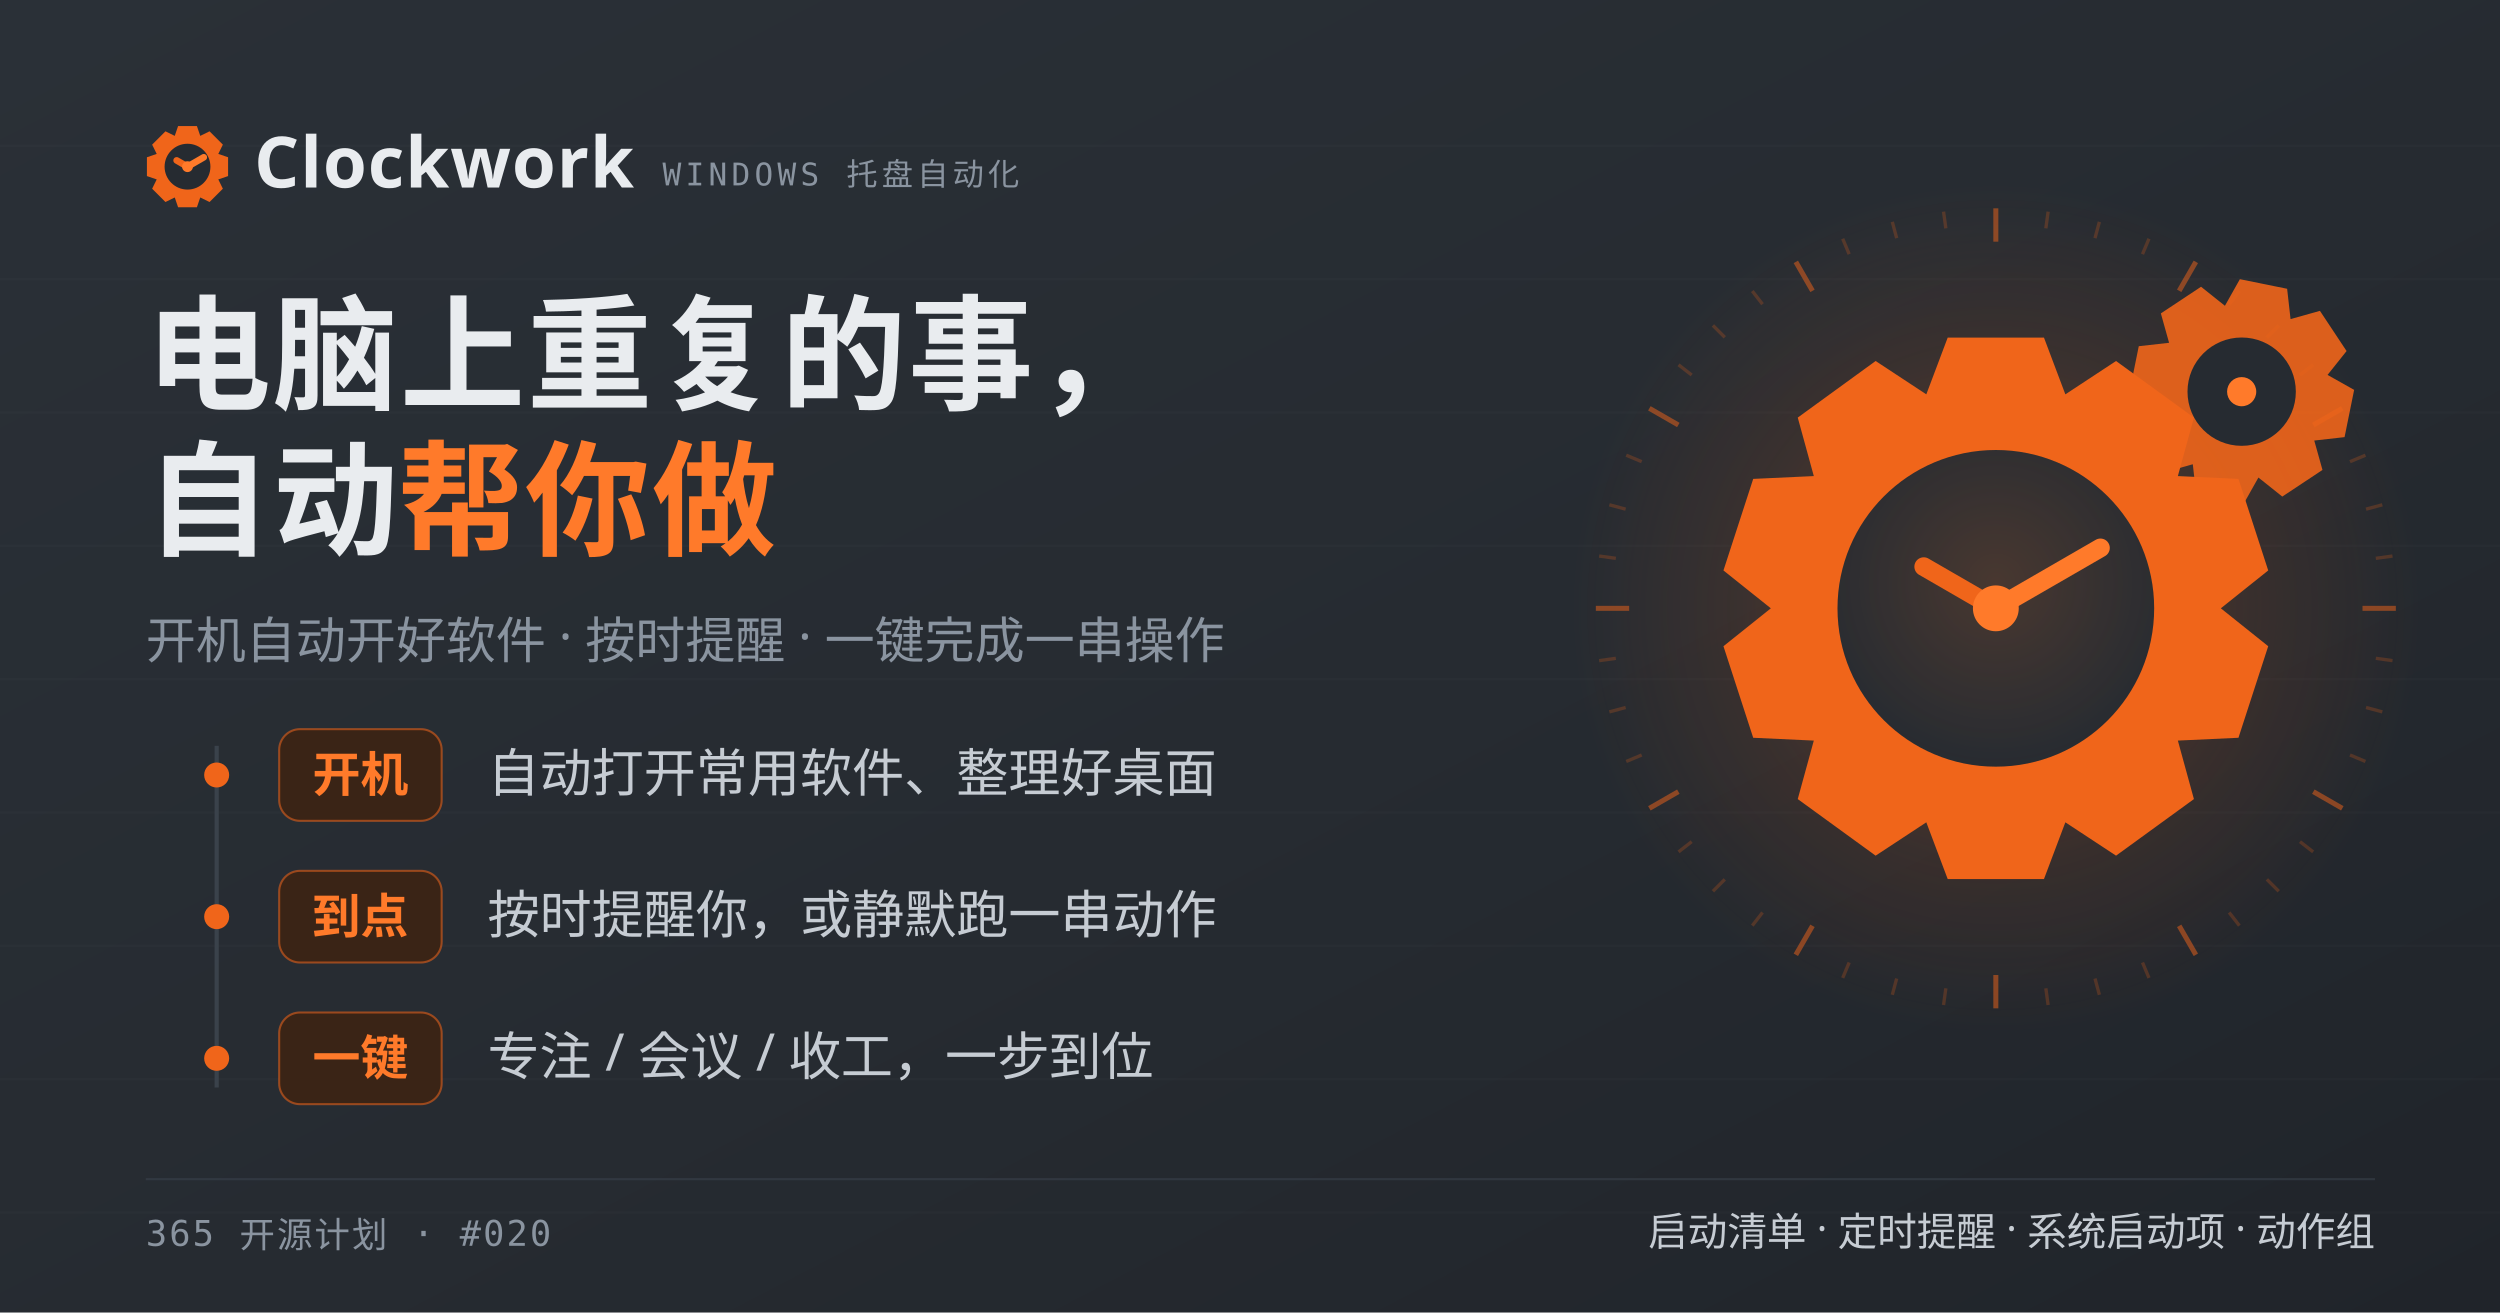
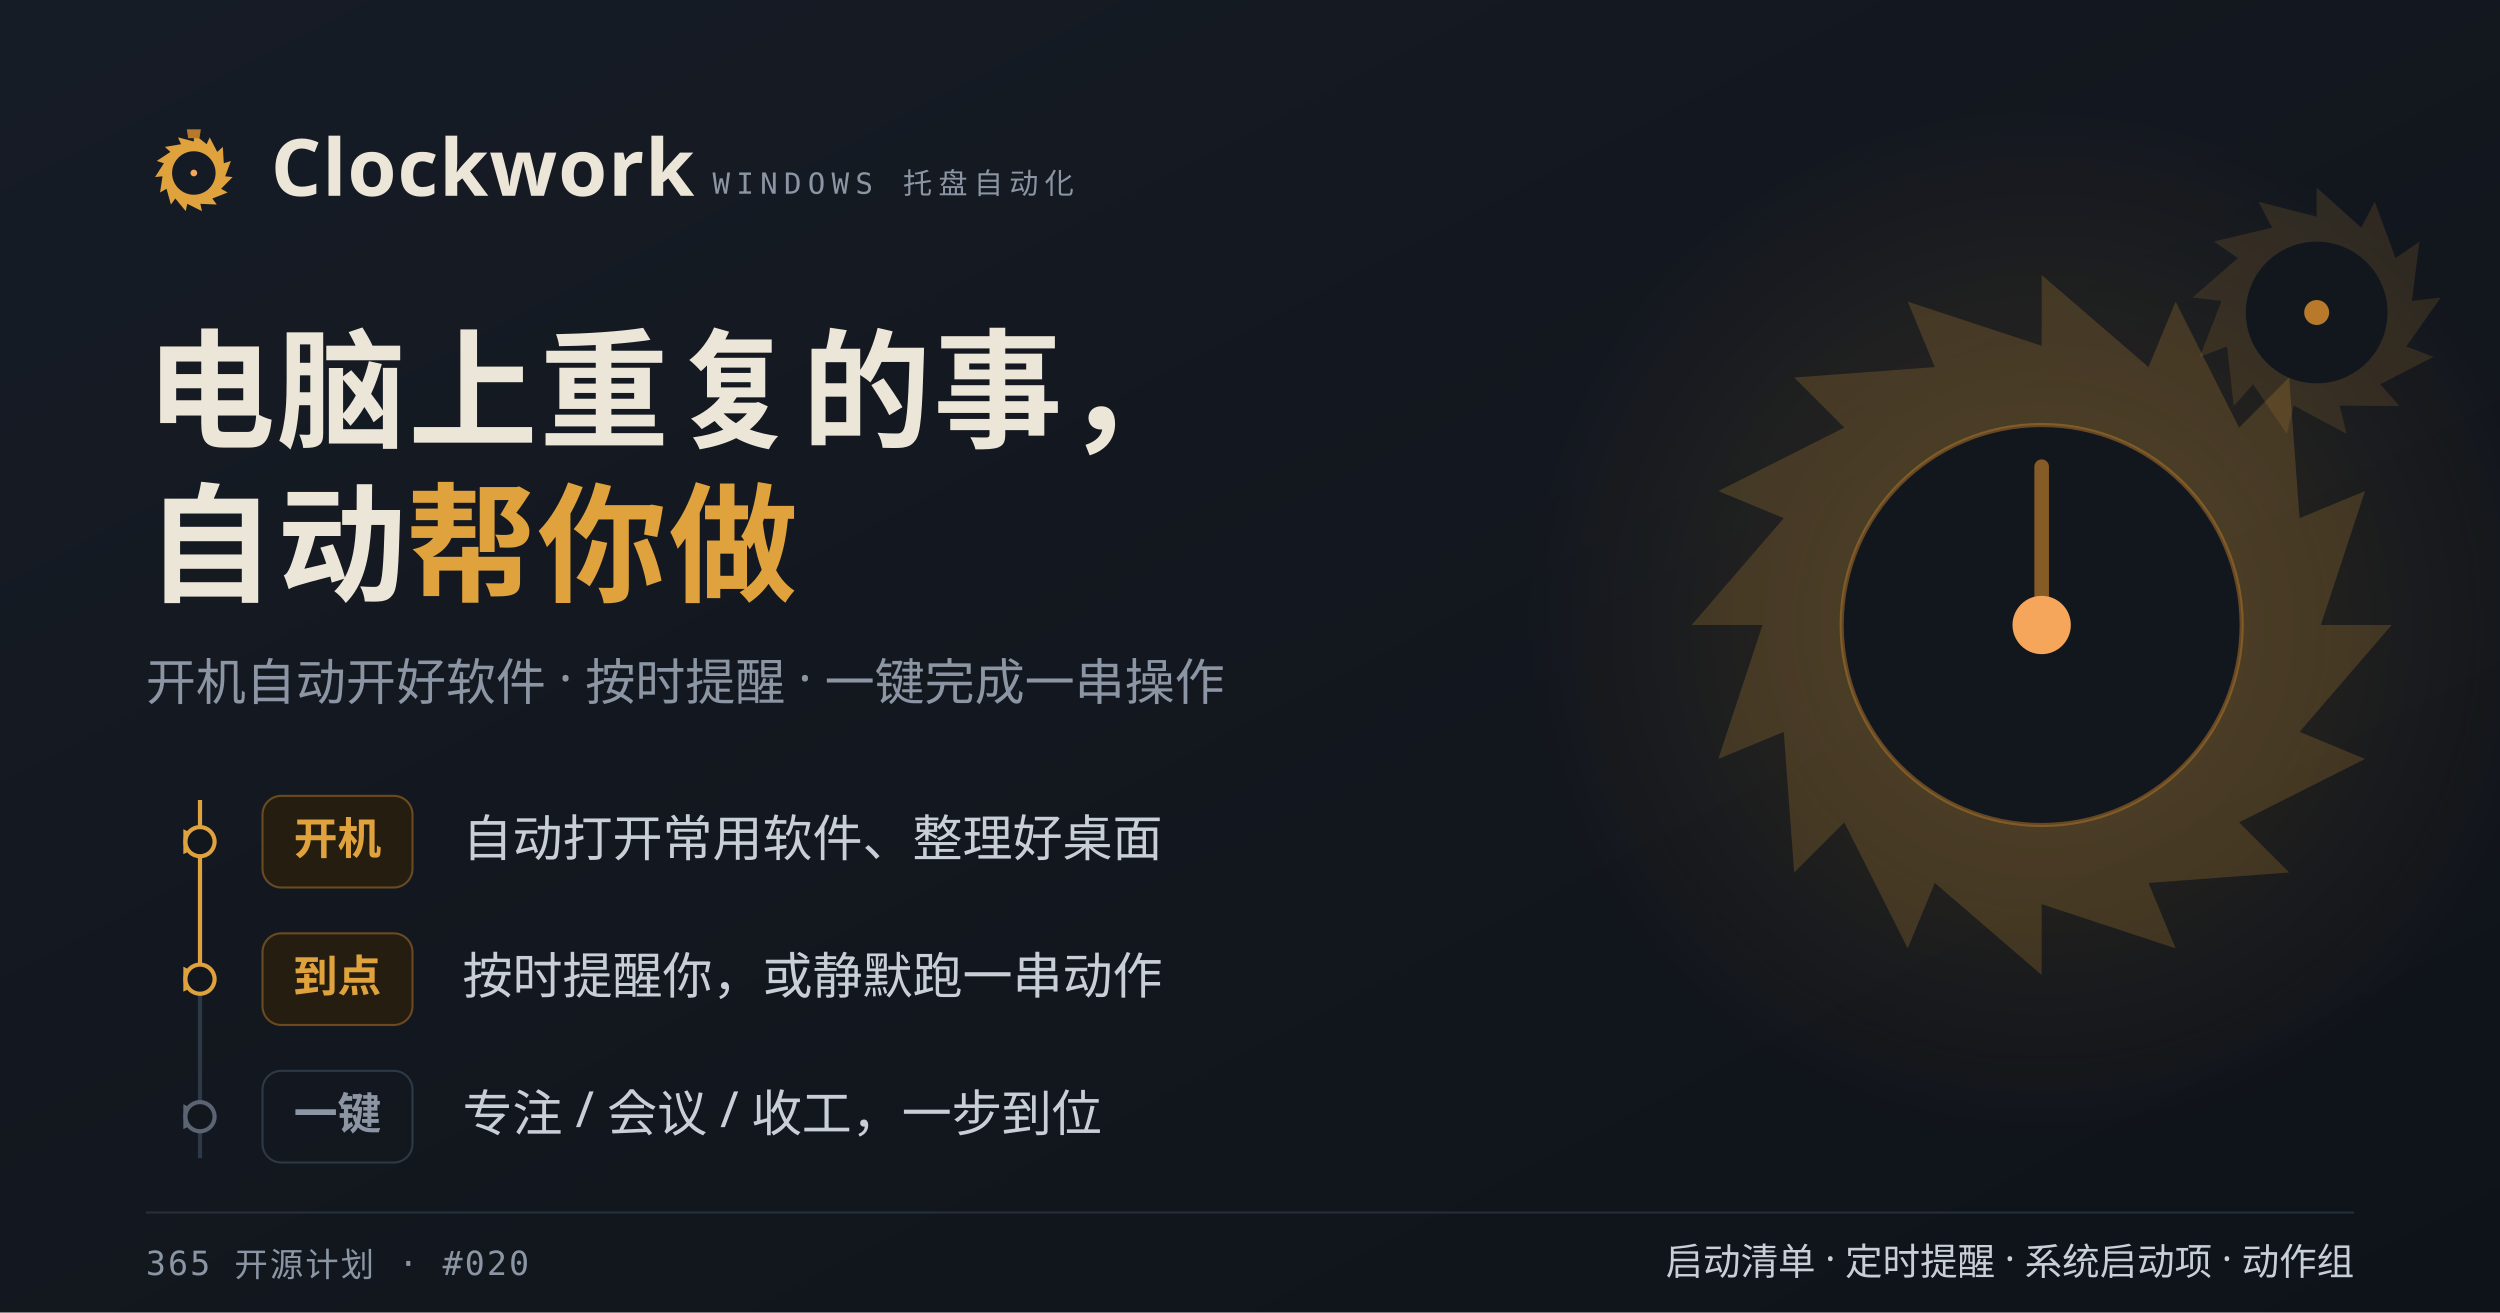
<svg xmlns="http://www.w3.org/2000/svg" width="1200" height="630" viewBox="0 0 1200 630">
  <defs>
-     <linearGradient id="bg" x1="0" y1="0" x2="1" y2="1">
-       <stop offset="0" stop-color="#2A3037" />
-       <stop offset="0.55" stop-color="#262B31" />
-       <stop offset="1" stop-color="#20242A" />
+     <linearGradient id="cbg" x1="0" y1="0" x2="1" y2="1">
+       <stop offset="0" stop-color="#161C26" />
+       <stop offset="0.6" stop-color="#12161D" />
+       <stop offset="1" stop-color="#0E1219" />
    </linearGradient>
-     <radialGradient id="glow" cx="0.5" cy="0.5" r="0.5">
-       <stop offset="0" stop-color="#F0651A" stop-opacity="0.34" />
-       <stop offset="0.6" stop-color="#F0651A" stop-opacity="0.10" />
-       <stop offset="1" stop-color="#F0651A" stop-opacity="0" />
-     </radialGradient>
-     <radialGradient id="innerglow" cx="0.5" cy="0.42" r="0.6">
-       <stop offset="0" stop-color="#FF7A2A" stop-opacity="0.16" />
-       <stop offset="1" stop-color="#FF7A2A" stop-opacity="0" />
+     <radialGradient id="cglow" cx="0.5" cy="0.5" r="0.5">
+       <stop offset="0" stop-color="#E0A23C" stop-opacity="0.16" />
+       <stop offset="1" stop-color="#E0A23C" stop-opacity="0" />
    </radialGradient>
  </defs>
-   <rect width="1200" height="630" fill="url(#bg)" />
-   <line x1="0" y1="70" x2="1200" y2="70" stroke="#ffffff" stroke-opacity="0.018" />
-   <line x1="0" y1="134" x2="1200" y2="134" stroke="#ffffff" stroke-opacity="0.018" />
-   <line x1="0" y1="198" x2="1200" y2="198" stroke="#ffffff" stroke-opacity="0.018" />
-   <line x1="0" y1="262" x2="1200" y2="262" stroke="#ffffff" stroke-opacity="0.018" />
-   <line x1="0" y1="326" x2="1200" y2="326" stroke="#ffffff" stroke-opacity="0.018" />
-   <line x1="0" y1="390" x2="1200" y2="390" stroke="#ffffff" stroke-opacity="0.018" />
-   <line x1="0" y1="454" x2="1200" y2="454" stroke="#ffffff" stroke-opacity="0.018" />
-   <line x1="0" y1="518" x2="1200" y2="518" stroke="#ffffff" stroke-opacity="0.018" />
-   <line x1="0" y1="582" x2="1200" y2="582" stroke="#ffffff" stroke-opacity="0.018" />
-   <circle cx="958" cy="292" r="205" fill="url(#glow)" />
-   <line x1="1150.0" y1="292.0" x2="1134.0" y2="292.0" stroke="#F0651A" stroke-opacity="0.5" stroke-width="2.4" />
-   <line x1="1148.4" y1="317.1" x2="1140.4" y2="316.0" stroke="#F0651A" stroke-opacity="0.22" stroke-width="1.6" />
-   <line x1="1143.5" y1="341.7" x2="1135.7" y2="339.6" stroke="#F0651A" stroke-opacity="0.22" stroke-width="1.6" />
-   <line x1="1135.4" y1="365.5" x2="1128.0" y2="362.4" stroke="#F0651A" stroke-opacity="0.22" stroke-width="1.6" />
-   <line x1="1124.3" y1="388.0" x2="1110.4" y2="380.0" stroke="#F0651A" stroke-opacity="0.5" stroke-width="2.4" />
-   <line x1="1110.3" y1="408.9" x2="1104.0" y2="404.0" stroke="#F0651A" stroke-opacity="0.22" stroke-width="1.6" />
-   <line x1="1093.8" y1="427.8" x2="1088.1" y2="422.1" stroke="#F0651A" stroke-opacity="0.22" stroke-width="1.6" />
-   <line x1="1074.9" y1="444.3" x2="1070.0" y2="438.0" stroke="#F0651A" stroke-opacity="0.22" stroke-width="1.6" />
-   <line x1="1054.0" y1="458.3" x2="1046.0" y2="444.4" stroke="#F0651A" stroke-opacity="0.5" stroke-width="2.4" />
-   <line x1="1031.5" y1="469.4" x2="1028.4" y2="462.0" stroke="#F0651A" stroke-opacity="0.22" stroke-width="1.6" />
-   <line x1="1007.7" y1="477.5" x2="1005.6" y2="469.7" stroke="#F0651A" stroke-opacity="0.22" stroke-width="1.6" />
-   <line x1="983.1" y1="482.4" x2="982.0" y2="474.4" stroke="#F0651A" stroke-opacity="0.22" stroke-width="1.6" />
-   <line x1="958.0" y1="484.0" x2="958.0" y2="468.0" stroke="#F0651A" stroke-opacity="0.5" stroke-width="2.4" />
-   <line x1="932.9" y1="482.4" x2="934.0" y2="474.4" stroke="#F0651A" stroke-opacity="0.22" stroke-width="1.6" />
-   <line x1="908.3" y1="477.5" x2="910.4" y2="469.7" stroke="#F0651A" stroke-opacity="0.22" stroke-width="1.6" />
-   <line x1="884.5" y1="469.4" x2="887.6" y2="462.0" stroke="#F0651A" stroke-opacity="0.22" stroke-width="1.6" />
-   <line x1="862.0" y1="458.3" x2="870.0" y2="444.4" stroke="#F0651A" stroke-opacity="0.5" stroke-width="2.4" />
-   <line x1="841.1" y1="444.3" x2="846.0" y2="438.0" stroke="#F0651A" stroke-opacity="0.22" stroke-width="1.6" />
-   <line x1="822.2" y1="427.8" x2="827.9" y2="422.1" stroke="#F0651A" stroke-opacity="0.22" stroke-width="1.6" />
-   <line x1="805.7" y1="408.9" x2="812.0" y2="404.0" stroke="#F0651A" stroke-opacity="0.22" stroke-width="1.6" />
-   <line x1="791.7" y1="388.0" x2="805.6" y2="380.0" stroke="#F0651A" stroke-opacity="0.5" stroke-width="2.4" />
-   <line x1="780.6" y1="365.5" x2="788.0" y2="362.4" stroke="#F0651A" stroke-opacity="0.22" stroke-width="1.6" />
-   <line x1="772.5" y1="341.7" x2="780.3" y2="339.6" stroke="#F0651A" stroke-opacity="0.22" stroke-width="1.6" />
-   <line x1="767.6" y1="317.1" x2="775.6" y2="316.0" stroke="#F0651A" stroke-opacity="0.22" stroke-width="1.6" />
-   <line x1="766.0" y1="292.0" x2="782.0" y2="292.0" stroke="#F0651A" stroke-opacity="0.5" stroke-width="2.4" />
-   <line x1="767.6" y1="266.9" x2="775.6" y2="268.0" stroke="#F0651A" stroke-opacity="0.22" stroke-width="1.6" />
-   <line x1="772.5" y1="242.3" x2="780.3" y2="244.4" stroke="#F0651A" stroke-opacity="0.22" stroke-width="1.6" />
-   <line x1="780.6" y1="218.5" x2="788.0" y2="221.6" stroke="#F0651A" stroke-opacity="0.22" stroke-width="1.6" />
-   <line x1="791.7" y1="196.0" x2="805.6" y2="204.0" stroke="#F0651A" stroke-opacity="0.5" stroke-width="2.4" />
-   <line x1="805.7" y1="175.1" x2="812.0" y2="180.0" stroke="#F0651A" stroke-opacity="0.22" stroke-width="1.6" />
-   <line x1="822.2" y1="156.2" x2="827.9" y2="161.9" stroke="#F0651A" stroke-opacity="0.22" stroke-width="1.6" />
-   <line x1="841.1" y1="139.7" x2="846.0" y2="146.0" stroke="#F0651A" stroke-opacity="0.22" stroke-width="1.6" />
-   <line x1="862.0" y1="125.7" x2="870.0" y2="139.6" stroke="#F0651A" stroke-opacity="0.5" stroke-width="2.4" />
-   <line x1="884.5" y1="114.6" x2="887.6" y2="122.0" stroke="#F0651A" stroke-opacity="0.22" stroke-width="1.6" />
-   <line x1="908.3" y1="106.5" x2="910.4" y2="114.3" stroke="#F0651A" stroke-opacity="0.22" stroke-width="1.6" />
-   <line x1="932.9" y1="101.6" x2="934.0" y2="109.6" stroke="#F0651A" stroke-opacity="0.22" stroke-width="1.6" />
-   <line x1="958.0" y1="100.0" x2="958.0" y2="116.0" stroke="#F0651A" stroke-opacity="0.5" stroke-width="2.4" />
-   <line x1="983.1" y1="101.6" x2="982.0" y2="109.6" stroke="#F0651A" stroke-opacity="0.22" stroke-width="1.6" />
-   <line x1="1007.7" y1="106.5" x2="1005.6" y2="114.3" stroke="#F0651A" stroke-opacity="0.22" stroke-width="1.6" />
-   <line x1="1031.5" y1="114.6" x2="1028.4" y2="122.0" stroke="#F0651A" stroke-opacity="0.22" stroke-width="1.6" />
-   <line x1="1054.0" y1="125.7" x2="1046.0" y2="139.6" stroke="#F0651A" stroke-opacity="0.5" stroke-width="2.4" />
-   <line x1="1074.9" y1="139.7" x2="1070.0" y2="146.0" stroke="#F0651A" stroke-opacity="0.22" stroke-width="1.6" />
-   <line x1="1093.8" y1="156.2" x2="1088.1" y2="161.9" stroke="#F0651A" stroke-opacity="0.22" stroke-width="1.6" />
-   <line x1="1110.3" y1="175.1" x2="1104.0" y2="180.0" stroke="#F0651A" stroke-opacity="0.22" stroke-width="1.6" />
-   <line x1="1124.3" y1="196.0" x2="1110.4" y2="204.0" stroke="#F0651A" stroke-opacity="0.5" stroke-width="2.4" />
-   <line x1="1135.4" y1="218.5" x2="1128.0" y2="221.6" stroke="#F0651A" stroke-opacity="0.22" stroke-width="1.6" />
-   <line x1="1143.5" y1="242.3" x2="1135.7" y2="244.4" stroke="#F0651A" stroke-opacity="0.22" stroke-width="1.6" />
-   <line x1="1148.4" y1="266.9" x2="1140.4" y2="268.0" stroke="#F0651A" stroke-opacity="0.22" stroke-width="1.6" />
-   <path d="M1067.96,146.78L1075.14,134.01L1097.82,138.61L1099.46,153.16L1099.46,153.16L1113.57,149.21L1126.36,168.50L1117.22,179.96L1117.22,179.96L1129.99,187.14L1125.39,209.82L1110.84,211.46L1110.84,211.46L1114.79,225.57L1095.50,238.36L1084.04,229.22L1084.04,229.22L1076.86,241.99L1054.18,237.39L1052.54,222.84L1052.54,222.84L1038.43,226.79L1025.64,207.50L1034.78,196.04L1034.78,196.04L1022.01,188.86L1026.61,166.18L1041.16,164.54L1041.16,164.54L1037.21,150.43L1056.50,137.64L1067.96,146.78Z" fill="#F0651A" fill-opacity="0.9" />
-   <circle cx="1076" cy="188" r="26" fill="#262B31" />
-   <circle cx="1076" cy="188" r="7" fill="#FF7A2A" />
-   <path d="M924.63,189.29L934.90,162.04L981.10,162.04L991.37,189.29L991.37,189.29L1015.70,173.28L1053.08,200.44L1045.37,228.52L1045.37,228.52L1074.46,229.87L1088.74,273.81L1066.00,292.00L1066.00,292.00L1088.74,310.19L1074.46,354.13L1045.37,355.48L1045.37,355.48L1053.08,383.56L1015.70,410.72L991.37,394.71L991.37,394.71L981.10,421.96L934.90,421.96L924.63,394.71L924.63,394.71L900.30,410.72L862.92,383.56L870.63,355.48L870.63,355.48L841.54,354.13L827.26,310.19L850.00,292.00L850.00,292.00L827.26,273.81L841.54,229.87L870.63,228.52L870.63,228.52L862.92,200.44L900.30,173.28L924.63,189.29Z" fill="#F0651A" />
-   <circle cx="958" cy="292" r="76" fill="#262B31" />
-   <circle cx="958" cy="292" r="76" fill="url(#innerglow)" />
-   <line x1="958" y1="292" x2="1008.2" y2="263.0" stroke="#FF7A2A" stroke-width="9" stroke-linecap="round" />
-   <line x1="958" y1="292" x2="923.4" y2="272.0" stroke="#F0651A" stroke-width="9" stroke-linecap="round" />
-   <circle cx="958" cy="292" r="11" fill="#FF7A2A" />
-   <g transform="translate(70,60)">
-     <path d="M13.88,5.22L15.48,0.52L24.52,0.52L26.12,5.22L26.12,5.22L30.58,3.03L36.97,9.42L34.78,13.88L34.78,13.88L39.48,15.48L39.48,24.52L34.78,26.12L34.78,26.12L36.97,30.58L30.58,36.97L26.12,34.78L26.12,34.78L24.52,39.48L15.48,39.48L13.88,34.78L13.88,34.78L9.42,36.97L3.03,30.58L5.22,26.12L5.22,26.12L0.52,24.52L0.52,15.48L5.22,13.88L5.22,13.88L3.03,9.42L9.42,3.03L13.88,5.22Z" fill="#F0651A" />
-     <circle cx="20" cy="20" r="11" fill="#262B31" />
-     <line x1="20" y1="20" x2="27.8" y2="15.5" stroke="#FF7A2A" stroke-width="3.2" stroke-linecap="round" />
-     <line x1="20" y1="20" x2="14.8" y2="17.0" stroke="#F0651A" stroke-width="3.2" stroke-linecap="round" />
-     <circle cx="20" cy="20" r="2.6" fill="#FF7A2A" />
-     <text x="52" y="30" font-family="Segoe UI" font-weight="600" font-size="34" fill="#E9ECEF" letter-spacing="0.5">Clockwork</text>
-     <text x="248" y="29" font-family="Consolas" font-size="15" fill="#8A94A0" letter-spacing="2">WINDOWS 托盘自动化</text>
+   <rect width="1200" height="630" fill="url(#cbg)" />
+   <circle cx="980" cy="300" r="250" fill="url(#cglow)" />
+   <g>
+     <path d="M980.00,166.00 L980.00,132.00 L1031.28,176.20 L1044.29,144.79 L1074.75,205.25 L1098.79,181.21 L1103.80,248.72 L1135.21,235.71 L1114.00,300.00 L1148.00,300.00 L1103.80,351.28 L1135.21,364.29 L1074.75,394.75 L1098.79,418.79 L1031.28,423.80 L1044.29,455.21 L980.00,434.00 L980.00,468.00 L928.72,423.80 L915.71,455.21 L885.25,394.75 L861.21,418.79 L856.20,351.28 L824.79,364.29 L846.00,300.00 L812.00,300.00 L856.20,248.72 L824.79,235.71 L885.25,205.25 L861.21,181.21 L928.72,176.20 L915.71,144.79 Z" fill="#E0A23C" fill-opacity="0.20" />
+     <circle cx="980" cy="300" r="96" fill="#12161D" />
+     <circle cx="980" cy="300" r="96" fill="none" stroke="#B87A2A" stroke-opacity="0.5" stroke-width="2" />
+     <line x1="980" y1="300" x2="980" y2="224" stroke="#B87A2A" stroke-opacity="0.7" stroke-width="7" stroke-linecap="round" />
+     <circle cx="980" cy="300" r="14" fill="#F5A65A" />
+     <path d="M1112.00,104.00 L1112.00,90.00 L1133.38,109.27 L1139.88,96.87 L1149.86,123.87 L1161.38,115.92 L1157.66,144.46 L1171.56,142.77 L1155.01,166.31 L1168.10,171.28 L1142.50,184.43 L1151.79,194.91 L1123.01,194.66 L1126.36,208.26 L1100.99,194.66 L1097.64,208.26 L1081.50,184.43 L1072.21,194.91 L1068.99,166.31 L1055.90,171.28 L1066.34,144.46 L1052.44,142.77 L1074.14,123.87 L1062.62,115.92 L1090.62,109.27 L1084.12,96.87 Z" fill="#E0A23C" fill-opacity="0.14" />
+     <circle cx="1112" cy="150" r="34" fill="#12161D" />
+     <circle cx="1112" cy="150" r="6" fill="#B87A2A" />
  </g>
-   <text x="70" y="192" font-family="Microsoft YaHei" font-weight="700" font-size="60" fill="#E9ECEF" letter-spacing="1">电脑上重复的事，</text>
-   <text x="70" y="262" font-family="Microsoft YaHei" font-weight="700" font-size="60" fill="#E9ECEF" letter-spacing="1">自动<tspan fill="#FF7A2A">帮你做</tspan>
+   <g transform="translate(70,64)">
+     <g transform="translate(0,-4) scale(0.18)">
+       <path fill-rule="evenodd" d="M128.00,44.00 L128.00,24.00 L162.17,51.26 L170.30,32.99 L190.42,71.79 L205.29,58.41 L207.89,102.04 L226.91,95.86 L211.54,136.78 L231.43,138.87 L200.75,170.00 L218.07,180.00 L177.37,195.96 L189.13,212.14 L145.46,210.16 L149.62,229.73 L110.54,210.16 L106.38,229.73 L78.63,195.96 L66.87,212.14 L55.25,170.00 L37.93,180.00 L44.46,136.78 L24.57,138.87 L48.11,102.04 L29.09,95.86 L65.58,71.79 L50.71,58.41 L93.83,51.26 L85.70,32.99 Z M186,128 a58,58 0 1,0 -116,0 a58,58 0 1,0 116,0 Z" fill="#E0A23C" />
+       <path d="M109.20,11.51 L146.80,11.51 L142.98,35.20 L113.02,35.20 Z" fill="#B87A2A" />
+       <circle cx="128" cy="128" r="9" fill="#F5A65A" />
+     </g>
+     <text x="60" y="30" font-family="Bahnschrift, DIN, sans-serif" font-weight="600" font-size="38" fill="#ECE6D8" letter-spacing="0.5">Clockwork</text>
+     <text x="272" y="29" font-family="Consolas, monospace" font-size="14" fill="#8B95A3" letter-spacing="3">WINDOWS 托盘自动化</text>
+   </g>
+   <text x="70" y="210" font-family="Microsoft YaHei, sans-serif" font-weight="700" font-size="62" fill="#ECE6D8" letter-spacing="1">电脑上重复的事，</text>
+   <text x="70" y="284" font-family="Microsoft YaHei, sans-serif" font-weight="700" font-size="62" fill="#ECE6D8" letter-spacing="1">自动<tspan fill="#E0A23C">帮你做</tspan>
  </text>
-   <text x="70" y="316" font-family="Microsoft YaHei" font-size="24" fill="#8A94A0">开机自动开好软件 · 按时提醒 · 一键完成一串操作</text>
-   <line x1="104" y1="358" x2="104" y2="522" stroke="#3A424B" stroke-width="2" />
-   <circle cx="104" cy="372" r="6" fill="#F0651A" />
-   <rect x="134" y="350" width="78" height="44" rx="10" fill="#3A2416" stroke="#F0651A" stroke-opacity="0.55" />
-   <text x="173" y="380" font-family="Microsoft YaHei" font-weight="700" font-size="23" fill="#FF7A2A" text-anchor="middle">开机</text>
-   <text x="234" y="380" font-family="Microsoft YaHei" font-size="25" fill="#C6CCD3">自动打开常用软件、整理好桌面</text>
-   <circle cx="104" cy="440" r="6" fill="#F0651A" />
-   <rect x="134" y="418" width="78" height="44" rx="10" fill="#3A2416" stroke="#F0651A" stroke-opacity="0.55" />
-   <text x="173" y="448" font-family="Microsoft YaHei" font-weight="700" font-size="23" fill="#FF7A2A" text-anchor="middle">到点</text>
-   <text x="234" y="448" font-family="Microsoft YaHei" font-size="25" fill="#C6CCD3">按时提醒你，或静默跑一串动作</text>
-   <circle cx="104" cy="508" r="6" fill="#F0651A" />
-   <rect x="134" y="486" width="78" height="44" rx="10" fill="#3A2416" stroke="#F0651A" stroke-opacity="0.55" />
-   <text x="173" y="516" font-family="Microsoft YaHei" font-weight="700" font-size="23" fill="#FF7A2A" text-anchor="middle">一键</text>
-   <text x="234" y="516" font-family="Microsoft YaHei" font-size="25" fill="#C6CCD3">专注 / 会议 / 收工，一步到位</text>
-   <line x1="70" y1="566" x2="1140" y2="566" stroke="#3A424B" stroke-opacity="0.6" stroke-width="1" />
-   <text x="70" y="598" font-family="Consolas" font-size="17" fill="#8A94A0" letter-spacing="1">365 开源计划 · #020</text>
-   <text x="1140" y="598" font-family="Microsoft YaHei" font-size="19" fill="#C6CCD3" text-anchor="end">启动清单 · 定时提醒 · 系统启动项 · 动作组</text>
+   <text x="70" y="336" font-family="Microsoft YaHei, sans-serif" font-size="24" fill="#8B95A3">开机自动开好软件 · 按时提醒 · 一键完成一串操作</text>
+   <g>
+     <line x1="96" y1="384" x2="96" y2="556" stroke="#2E3947" stroke-width="2" />
+     <line x1="96" y1="384" x2="96" y2="470" stroke="#E0A23C" stroke-width="2" />
+     <path d="M88,398 L100,404 L88,410 Z" fill="#E0A23C" />
+     <circle cx="96" cy="404" r="7" fill="#12161D" stroke="#E0A23C" stroke-width="2" />
+     <rect x="126" y="382" width="72" height="44" rx="9" fill="#251d10" stroke="#B87A2A" stroke-opacity="0.5" />
+     <text x="162" y="410" font-family="Bahnschrift, sans-serif" font-weight="700" font-size="21" fill="#E0A23C" text-anchor="middle">开机</text>
+     <text x="222" y="411" font-family="Microsoft YaHei, sans-serif" font-size="24" fill="#C9CFD7">自动打开常用软件、整理好桌面</text>
+     <path d="M88,464 L100,470 L88,476 Z" fill="#E0A23C" />
+     <circle cx="96" cy="470" r="7" fill="#12161D" stroke="#E0A23C" stroke-width="2" />
+     <rect x="126" y="448" width="72" height="44" rx="9" fill="#251d10" stroke="#B87A2A" stroke-opacity="0.5" />
+     <text x="162" y="476" font-family="Bahnschrift, sans-serif" font-weight="700" font-size="21" fill="#E0A23C" text-anchor="middle">到点</text>
+     <text x="222" y="477" font-family="Microsoft YaHei, sans-serif" font-size="24" fill="#C9CFD7">按时提醒你，或静默跑一串动作</text>
+     <path d="M88,530 L100,536 L88,542 Z" fill="#5B6472" />
+     <circle cx="96" cy="536" r="7" fill="#12161D" stroke="#5B6472" stroke-width="2" />
+     <rect x="126" y="514" width="72" height="44" rx="9" fill="none" stroke="#2E3947" />
+     <text x="162" y="542" font-family="Bahnschrift, sans-serif" font-weight="700" font-size="21" fill="#8B95A3" text-anchor="middle">一键</text>
+     <text x="222" y="543" font-family="Microsoft YaHei, sans-serif" font-size="24" fill="#C9CFD7">专注 / 会议 / 收工，一步到位</text>
+   </g>
+   <line x1="70" y1="582" x2="1130" y2="582" stroke="#2E3947" stroke-opacity="0.7" />
+   <text x="70" y="612" font-family="Consolas, monospace" font-size="16" fill="#8B95A3" letter-spacing="1">365 开源计划 · #020</text>
+   <text x="1130" y="612" font-family="Microsoft YaHei, sans-serif" font-size="18" fill="#C9CFD7" text-anchor="end">启动清单 · 定时提醒 · 系统启动项 · 动作组</text>
</svg>
